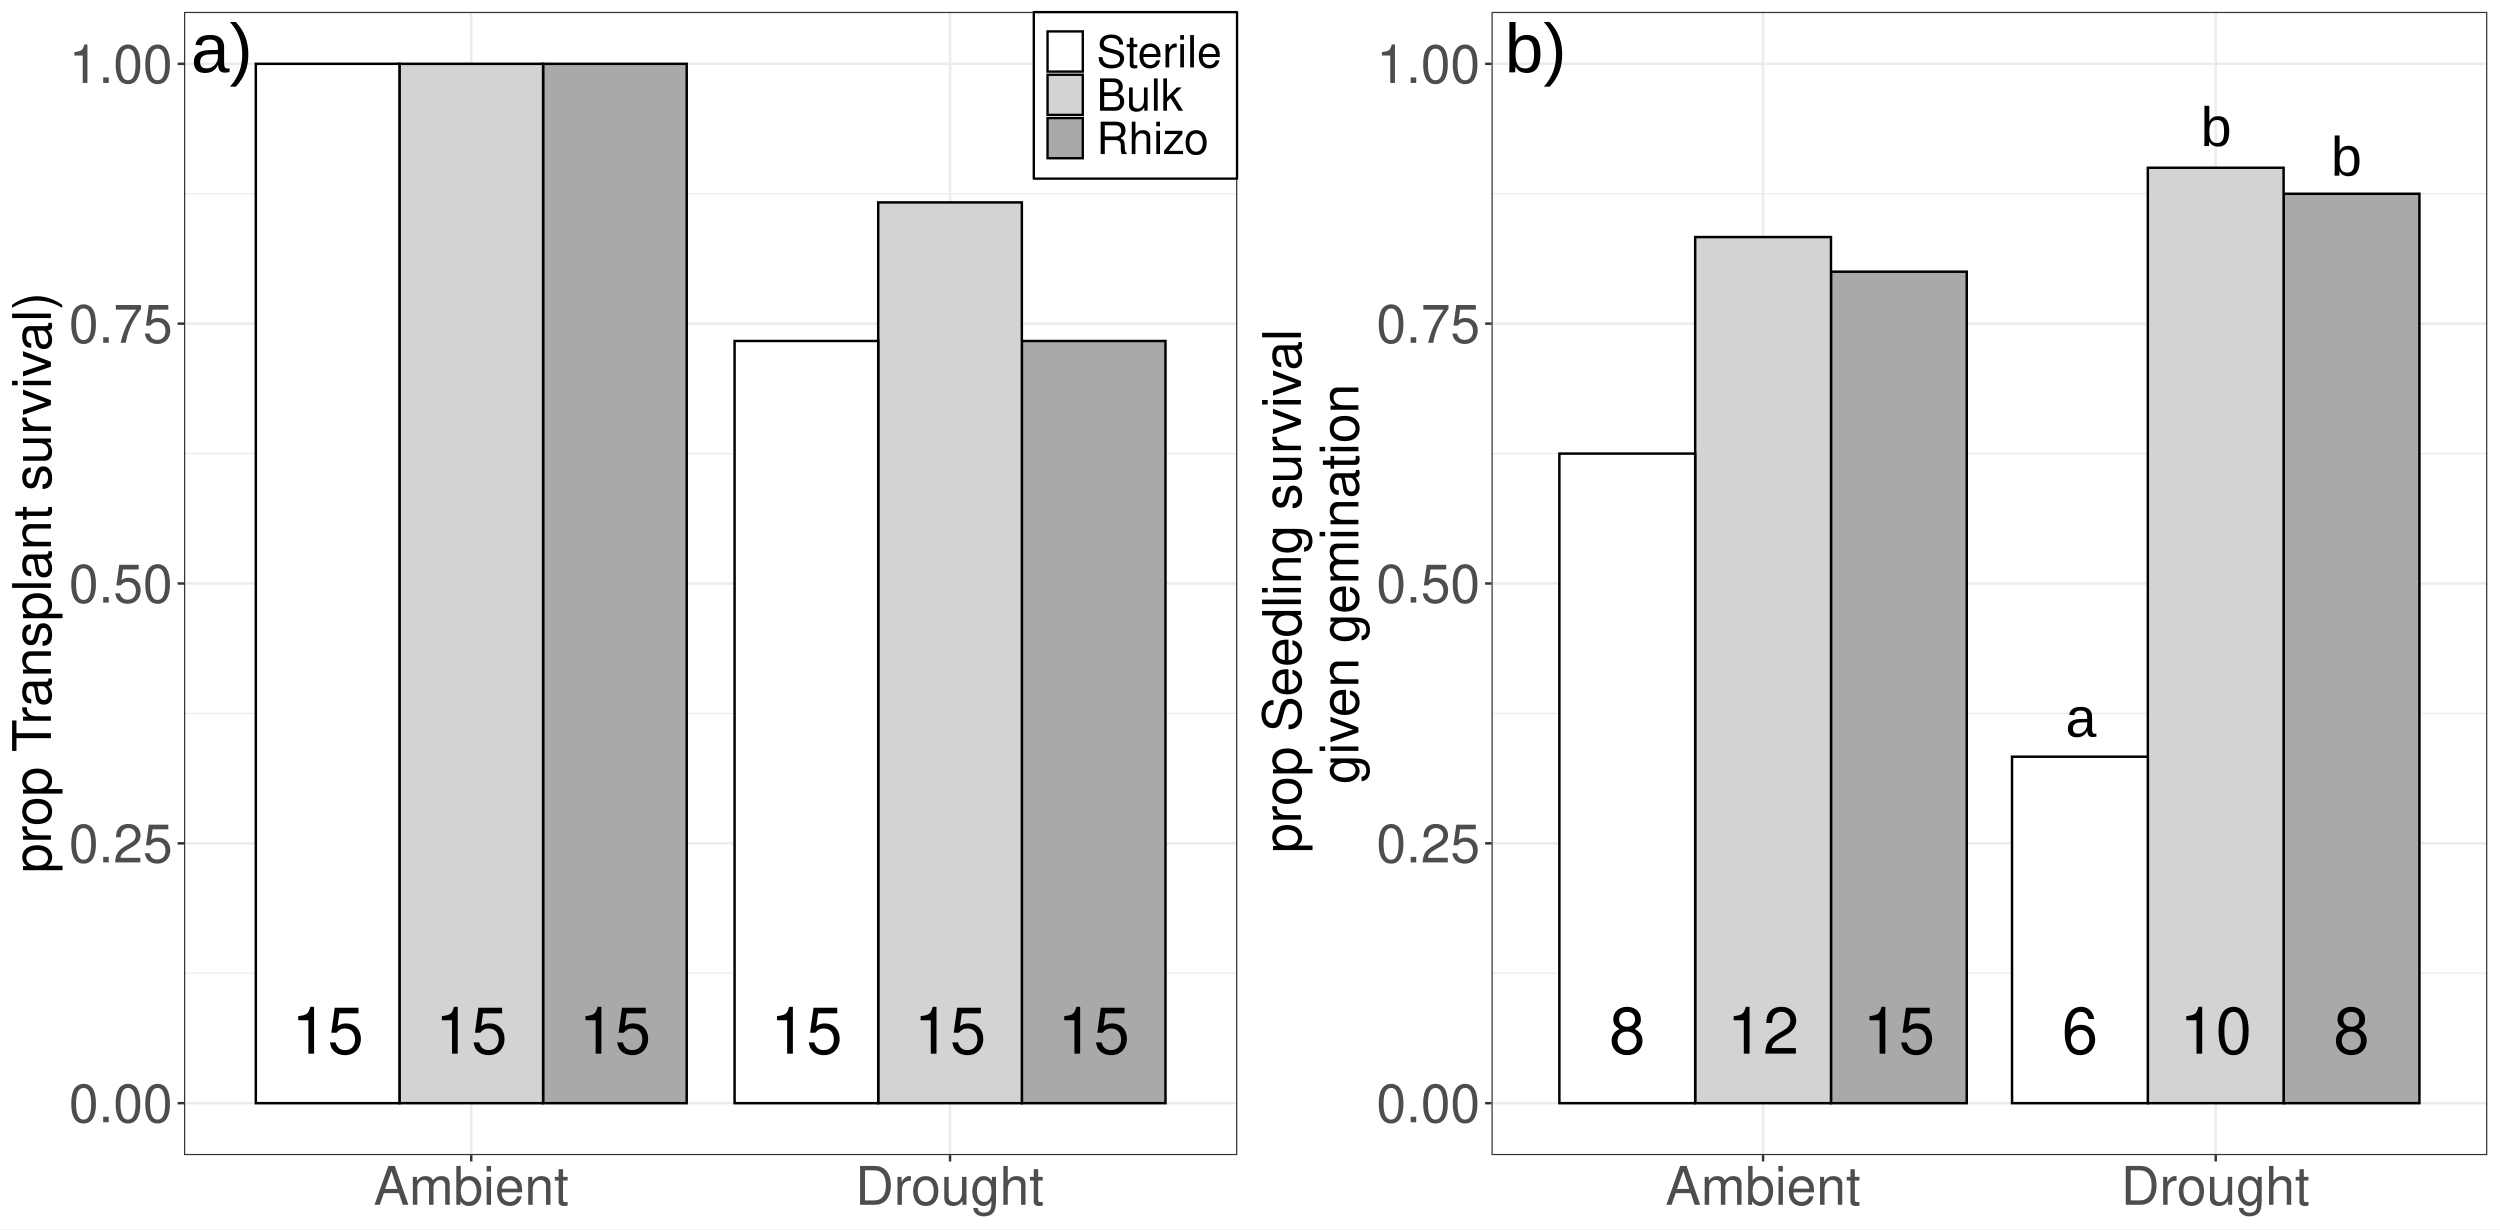
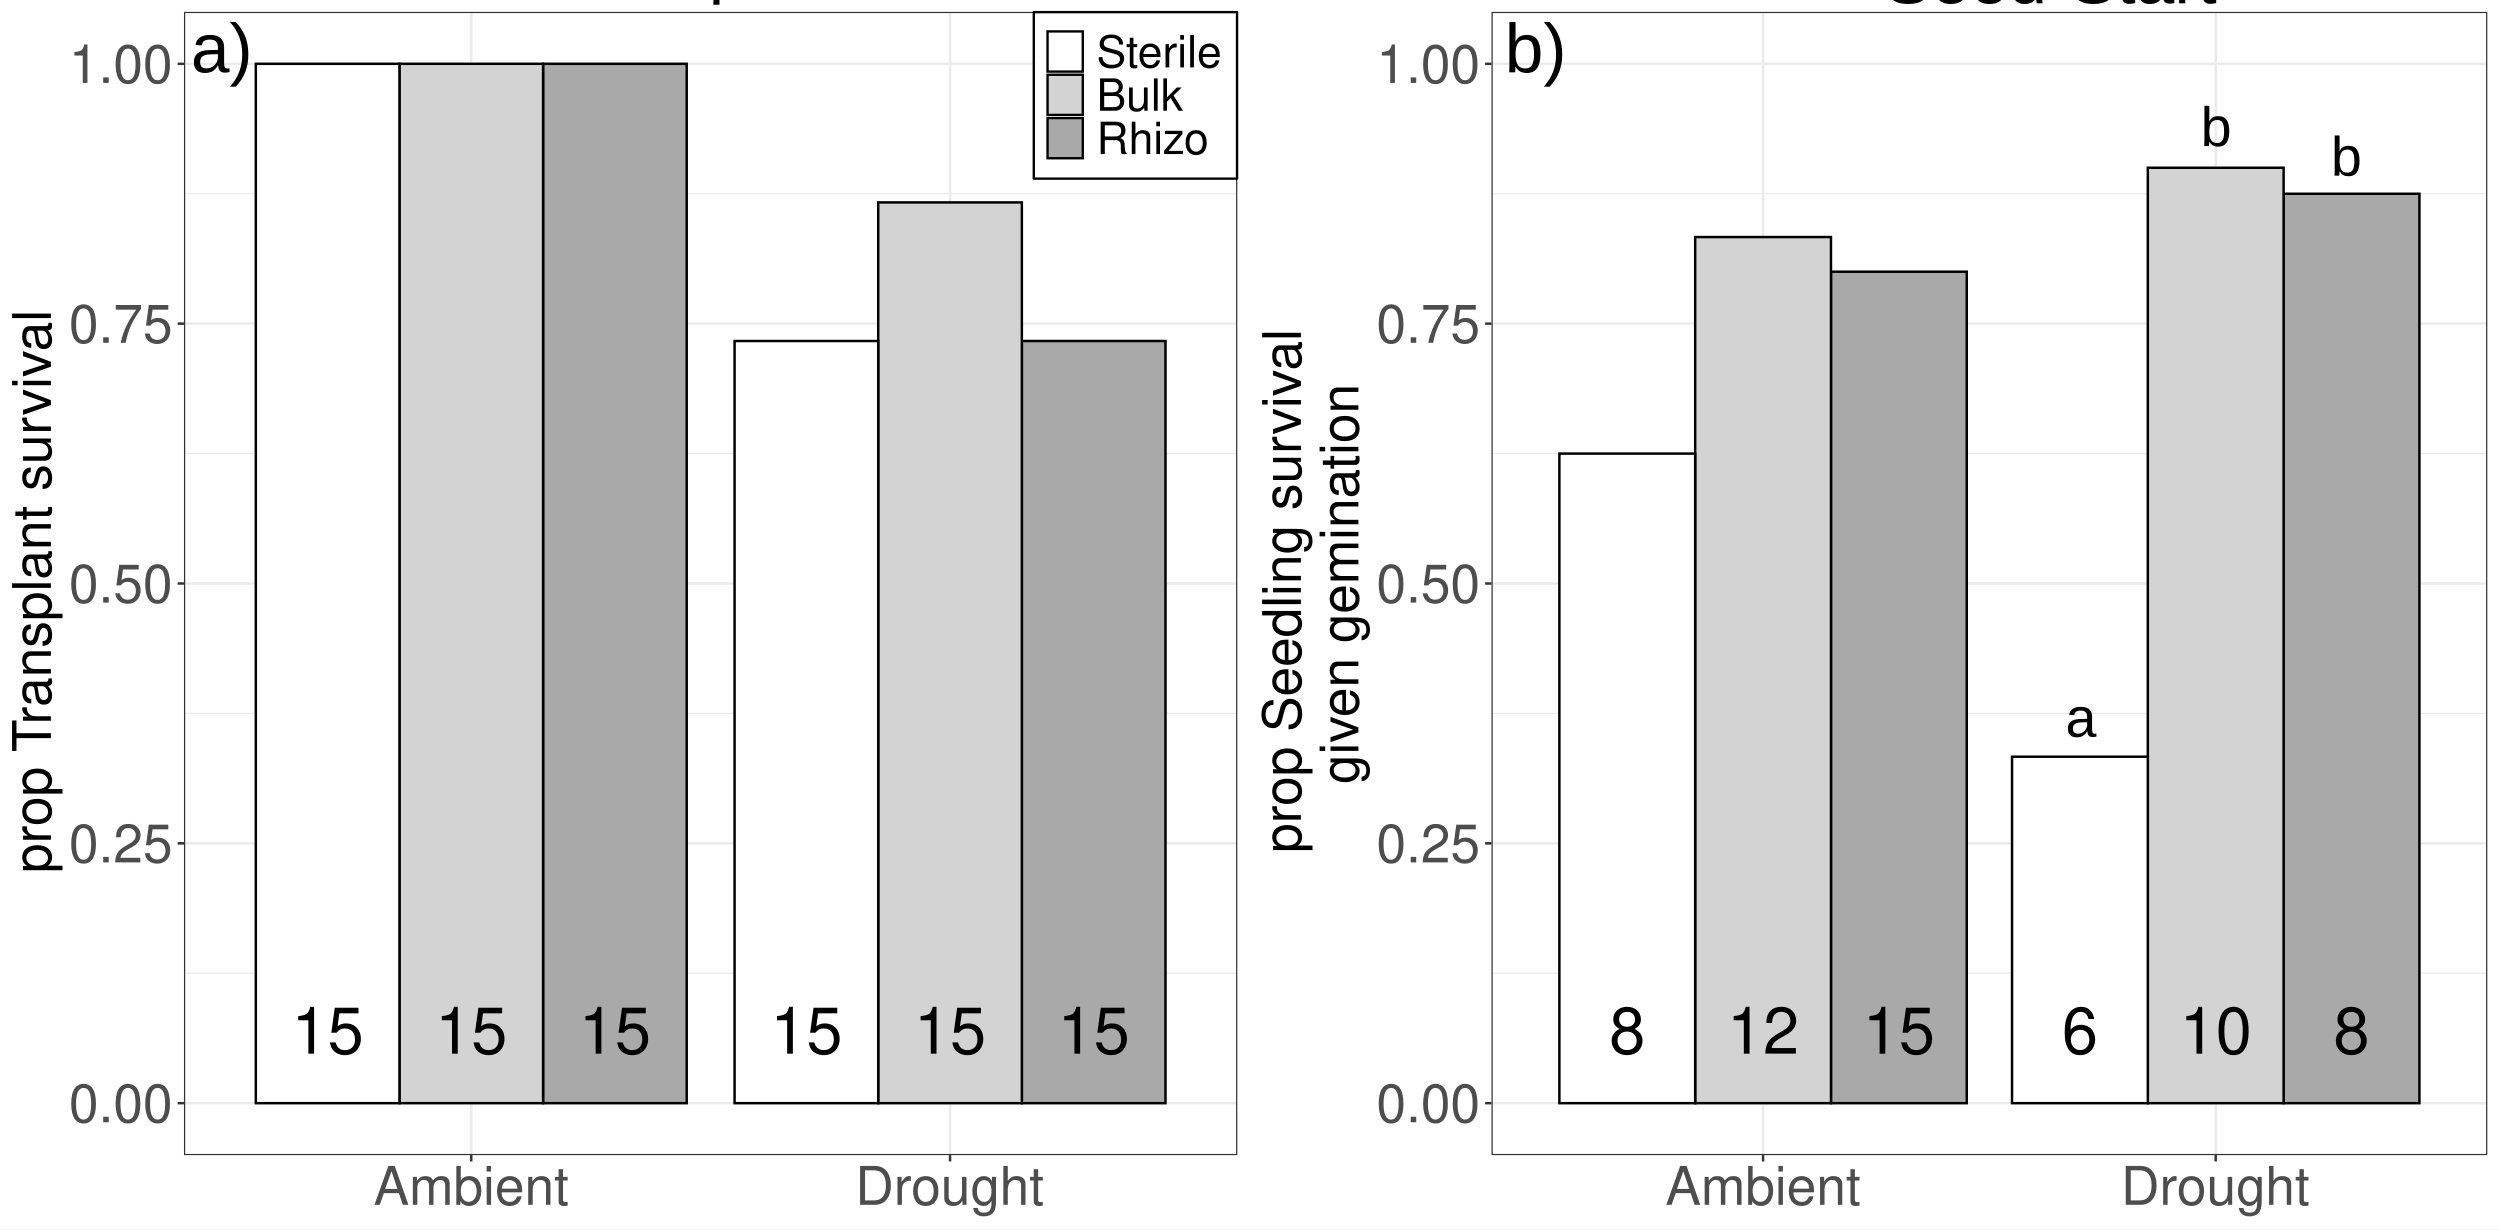
<svg xmlns="http://www.w3.org/2000/svg" version="1.1" id="svg738" xml:space="preserve" width="1440" height="708" viewBox="0 0 1440 708">
  <defs id="defs742">
    <clipPath clipPathUnits="userSpaceOnUse" id="clipPath774">
      <path d="M 0,0 H 540 V 531.36 H 0 Z" id="path772" />
    </clipPath>
    <clipPath clipPathUnits="userSpaceOnUse" id="clipPath786">
      <path d="m 79.48,31.98 h 455.04 v 493.9 H 79.48 Z" id="path784" />
    </clipPath>
    <clipPath clipPathUnits="userSpaceOnUse" id="clipPath1016">
      <path d="m 540,0 h 540 V 531.36 H 540 Z" id="path1014" />
    </clipPath>
    <clipPath clipPathUnits="userSpaceOnUse" id="clipPath1028">
      <path d="m 644.32,31.98 h 430.2 v 493.9 h -430.2 z" id="path1026" />
    </clipPath>
  </defs>
  <g id="g746" transform="matrix(1.333333,0,0,-1.333333,0,708)">
    <g id="g748" />
    <g id="g750" />
    <g id="g752" />
    <g id="g754" />
    <g id="g756" />
    <g id="g758" />
    <g id="g760" />
    <g id="g762" />
    <g id="g764" />
    <g id="g766" />
    <g id="g768">
      <g id="g770" clip-path="url(#clipPath774)">
        <path d="M 0,0 H 540 V 531.36 H 0 Z" style="fill:#ffffff;fill-opacity:1;fill-rule:nonzero;stroke:#ffffff;stroke-width:1.07;stroke-linecap:round;stroke-linejoin:round;stroke-miterlimit:10;stroke-dasharray:none;stroke-opacity:1" id="path776" />
      </g>
    </g>
    <g id="g778" />
    <g id="g780">
      <g id="g782" clip-path="url(#clipPath786)">
        <path d="m 79.48,31.98 h 455.04 v 493.9 H 79.48 Z" style="fill:#ffffff;fill-opacity:1;fill-rule:nonzero;stroke:none" id="path788" />
        <path d="M 79.48,110.56 H 534.52" style="fill:none;stroke:#ebebeb;stroke-width:0.53;stroke-linecap:butt;stroke-linejoin:round;stroke-miterlimit:10;stroke-dasharray:none;stroke-opacity:1" id="path790" />
        <path d="M 79.48,222.81 H 534.52" style="fill:none;stroke:#ebebeb;stroke-width:0.53;stroke-linecap:butt;stroke-linejoin:round;stroke-miterlimit:10;stroke-dasharray:none;stroke-opacity:1" id="path792" />
        <path d="M 79.48,335.06 H 534.52" style="fill:none;stroke:#ebebeb;stroke-width:0.53;stroke-linecap:butt;stroke-linejoin:round;stroke-miterlimit:10;stroke-dasharray:none;stroke-opacity:1" id="path794" />
        <path d="M 79.48,447.31 H 534.52" style="fill:none;stroke:#ebebeb;stroke-width:0.53;stroke-linecap:butt;stroke-linejoin:round;stroke-miterlimit:10;stroke-dasharray:none;stroke-opacity:1" id="path796" />
        <path d="M 79.48,54.43 H 534.52" style="fill:none;stroke:#ebebeb;stroke-width:1.07;stroke-linecap:butt;stroke-linejoin:round;stroke-miterlimit:10;stroke-dasharray:none;stroke-opacity:1" id="path798" />
        <path d="M 79.48,166.68 H 534.52" style="fill:none;stroke:#ebebeb;stroke-width:1.07;stroke-linecap:butt;stroke-linejoin:round;stroke-miterlimit:10;stroke-dasharray:none;stroke-opacity:1" id="path800" />
        <path d="M 79.48,278.93 H 534.52" style="fill:none;stroke:#ebebeb;stroke-width:1.07;stroke-linecap:butt;stroke-linejoin:round;stroke-miterlimit:10;stroke-dasharray:none;stroke-opacity:1" id="path802" />
        <path d="M 79.48,391.18 H 534.52" style="fill:none;stroke:#ebebeb;stroke-width:1.07;stroke-linecap:butt;stroke-linejoin:round;stroke-miterlimit:10;stroke-dasharray:none;stroke-opacity:1" id="path804" />
        <path d="M 79.48,503.43 H 534.52" style="fill:none;stroke:#ebebeb;stroke-width:1.07;stroke-linecap:butt;stroke-linejoin:round;stroke-miterlimit:10;stroke-dasharray:none;stroke-opacity:1" id="path806" />
        <path d="m 203.58,31.98 v 493.9" style="fill:none;stroke:#ebebeb;stroke-width:1.07;stroke-linecap:butt;stroke-linejoin:round;stroke-miterlimit:10;stroke-dasharray:none;stroke-opacity:1" id="path808" />
        <path d="m 410.42,31.98 v 493.9" style="fill:none;stroke:#ebebeb;stroke-width:1.07;stroke-linecap:butt;stroke-linejoin:round;stroke-miterlimit:10;stroke-dasharray:none;stroke-opacity:1" id="path810" />
        <path d="m 234.61,54.43 h 62.05 v 449 h -62.05 z" style="fill:#a9a9a9;fill-opacity:1;fill-rule:nonzero;stroke:#000000;stroke-width:1.07;stroke-linecap:square;stroke-linejoin:miter;stroke-miterlimit:10;stroke-dasharray:none;stroke-opacity:1" id="path812" />
        <path d="m 172.56,54.43 h 62.05 v 449 h -62.05 z" style="fill:#d3d3d3;fill-opacity:1;fill-rule:nonzero;stroke:#000000;stroke-width:1.07;stroke-linecap:square;stroke-linejoin:miter;stroke-miterlimit:10;stroke-dasharray:none;stroke-opacity:1" id="path814" />
        <path d="m 110.51,54.43 h 62.05 v 449 h -62.05 z" style="fill:#ffffff;fill-opacity:1;fill-rule:nonzero;stroke:#000000;stroke-width:1.07;stroke-linecap:square;stroke-linejoin:miter;stroke-miterlimit:10;stroke-dasharray:none;stroke-opacity:1" id="path816" />
        <path d="m 441.44,54.43 h 62.05 v 329.26 h -62.05 z" style="fill:#a9a9a9;fill-opacity:1;fill-rule:nonzero;stroke:#000000;stroke-width:1.07;stroke-linecap:square;stroke-linejoin:miter;stroke-miterlimit:10;stroke-dasharray:none;stroke-opacity:1" id="path818" />
        <path d="m 379.39,54.43 h 62.05 v 389.13 h -62.05 z" style="fill:#d3d3d3;fill-opacity:1;fill-rule:nonzero;stroke:#000000;stroke-width:1.07;stroke-linecap:square;stroke-linejoin:miter;stroke-miterlimit:10;stroke-dasharray:none;stroke-opacity:1" id="path820" />
        <path d="m 317.34,54.43 h 62.05 v 329.26 h -62.05 z" style="fill:#ffffff;fill-opacity:1;fill-rule:nonzero;stroke:#000000;stroke-width:1.07;stroke-linecap:square;stroke-linejoin:miter;stroke-miterlimit:10;stroke-dasharray:none;stroke-opacity:1" id="path822" />
        <text transform="matrix(1,0,0,-1,250.07,75.81)" style="font-variant:normal;font-weight:normal;font-size:28px;font-family:Helvetica;-inkscape-font-specification:Helvetica;writing-mode:lr-tb;fill:#000000;fill-opacity:1;fill-rule:nonzero;stroke:none" id="text826">
          <tspan x="0 15.568" y="0" id="tspan824">15</tspan>
        </text>
        <text transform="matrix(1,0,0,-1,188.02,75.81)" style="font-variant:normal;font-weight:normal;font-size:28px;font-family:Helvetica;-inkscape-font-specification:Helvetica;writing-mode:lr-tb;fill:#000000;fill-opacity:1;fill-rule:nonzero;stroke:none" id="text830">
          <tspan x="0 15.568" y="0" id="tspan828">15</tspan>
        </text>
        <text transform="matrix(1,0,0,-1,125.97,75.81)" style="font-variant:normal;font-weight:normal;font-size:28px;font-family:Helvetica;-inkscape-font-specification:Helvetica;writing-mode:lr-tb;fill:#000000;fill-opacity:1;fill-rule:nonzero;stroke:none" id="text834">
          <tspan x="0 15.568" y="0" id="tspan832">15</tspan>
        </text>
        <text transform="matrix(1,0,0,-1,456.9,75.81)" style="font-variant:normal;font-weight:normal;font-size:28px;font-family:Helvetica;-inkscape-font-specification:Helvetica;writing-mode:lr-tb;fill:#000000;fill-opacity:1;fill-rule:nonzero;stroke:none" id="text838">
          <tspan x="0 15.568" y="0" id="tspan836">15</tspan>
        </text>
        <text transform="matrix(1,0,0,-1,394.85,75.81)" style="font-variant:normal;font-weight:normal;font-size:28px;font-family:Helvetica;-inkscape-font-specification:Helvetica;writing-mode:lr-tb;fill:#000000;fill-opacity:1;fill-rule:nonzero;stroke:none" id="text842">
          <tspan x="0 15.568" y="0" id="tspan840">15</tspan>
        </text>
        <text transform="matrix(1,0,0,-1,332.8,75.81)" style="font-variant:normal;font-weight:normal;font-size:28px;font-family:Helvetica;-inkscape-font-specification:Helvetica;writing-mode:lr-tb;fill:#000000;fill-opacity:1;fill-rule:nonzero;stroke:none" id="text846">
          <tspan x="0 15.568" y="0" id="tspan844">15</tspan>
        </text>
        <path d="m 79.48,31.98 h 455.04 v 493.9 H 79.48 Z" style="fill:none;stroke:#333333;stroke-width:1.07;stroke-linecap:round;stroke-linejoin:round;stroke-miterlimit:10;stroke-dasharray:none;stroke-opacity:1" id="path848" />
      </g>
    </g>
    <g id="g850" />
    <g id="g852" />
    <g id="g854" />
    <g id="g856" />
    <g id="g858" />
    <g id="g860" />
    <g id="g862" />
    <g id="g864" />
    <g id="g866" />
    <g id="g868" />
    <g id="g870" />
    <g id="g872" />
    <g id="g874" />
    <g id="g876" />
    <g id="g878" />
    <g id="g880">
      <text transform="matrix(1,0,0,-1,29.79,46.18)" style="font-variant:normal;font-weight:normal;font-size:23px;font-family:Helvetica;-inkscape-font-specification:Helvetica;writing-mode:lr-tb;fill:#4d4d4d;fill-opacity:1;fill-rule:nonzero;stroke:none" id="text884">
        <tspan x="0 12.788 19.182 31.97" y="0" id="tspan882">0.00</tspan>
      </text>
      <text transform="matrix(1,0,0,-1,29.79,158.43)" style="font-variant:normal;font-weight:normal;font-size:23px;font-family:Helvetica;-inkscape-font-specification:Helvetica;writing-mode:lr-tb;fill:#4d4d4d;fill-opacity:1;fill-rule:nonzero;stroke:none" id="text888">
        <tspan x="0 12.788 19.182 31.97" y="0" id="tspan886">0.25</tspan>
      </text>
      <text transform="matrix(1,0,0,-1,29.79,270.68)" style="font-variant:normal;font-weight:normal;font-size:23px;font-family:Helvetica;-inkscape-font-specification:Helvetica;writing-mode:lr-tb;fill:#4d4d4d;fill-opacity:1;fill-rule:nonzero;stroke:none" id="text892">
        <tspan x="0 12.788 19.182 31.97" y="0" id="tspan890">0.50</tspan>
      </text>
      <text transform="matrix(1,0,0,-1,29.79,382.92)" style="font-variant:normal;font-weight:normal;font-size:23px;font-family:Helvetica;-inkscape-font-specification:Helvetica;writing-mode:lr-tb;fill:#4d4d4d;fill-opacity:1;fill-rule:nonzero;stroke:none" id="text896">
        <tspan x="0 12.788 19.182 31.97" y="0" id="tspan894">0.75</tspan>
      </text>
      <text transform="matrix(1,0,0,-1,29.79,495.17)" style="font-variant:normal;font-weight:normal;font-size:23px;font-family:Helvetica;-inkscape-font-specification:Helvetica;writing-mode:lr-tb;fill:#4d4d4d;fill-opacity:1;fill-rule:nonzero;stroke:none" id="text900">
        <tspan x="0 12.788 19.182 31.97" y="0" id="tspan898">1.00</tspan>
      </text>
    </g>
    <g id="g902" />
    <g id="g904">
      <path d="m 76.74,54.43 h 2.74" style="fill:none;stroke:#333333;stroke-width:1.07;stroke-linecap:butt;stroke-linejoin:round;stroke-miterlimit:10;stroke-dasharray:none;stroke-opacity:1" id="path906" />
      <path d="m 76.74,166.68 h 2.74" style="fill:none;stroke:#333333;stroke-width:1.07;stroke-linecap:butt;stroke-linejoin:round;stroke-miterlimit:10;stroke-dasharray:none;stroke-opacity:1" id="path908" />
      <path d="m 76.74,278.93 h 2.74" style="fill:none;stroke:#333333;stroke-width:1.07;stroke-linecap:butt;stroke-linejoin:round;stroke-miterlimit:10;stroke-dasharray:none;stroke-opacity:1" id="path910" />
      <path d="m 76.74,391.18 h 2.74" style="fill:none;stroke:#333333;stroke-width:1.07;stroke-linecap:butt;stroke-linejoin:round;stroke-miterlimit:10;stroke-dasharray:none;stroke-opacity:1" id="path912" />
      <path d="m 76.74,503.43 h 2.74" style="fill:none;stroke:#333333;stroke-width:1.07;stroke-linecap:butt;stroke-linejoin:round;stroke-miterlimit:10;stroke-dasharray:none;stroke-opacity:1" id="path914" />
    </g>
    <g id="g916" />
    <g id="g918" />
    <g id="g920" />
    <g id="g922" />
    <g id="g924" />
    <g id="g926" />
    <g id="g928" />
    <g id="g930" />
    <g id="g932" />
    <g id="g934">
      <path d="m 203.58,29.25 v 2.73" style="fill:none;stroke:#333333;stroke-width:1.07;stroke-linecap:butt;stroke-linejoin:round;stroke-miterlimit:10;stroke-dasharray:none;stroke-opacity:1" id="path936" />
      <path d="m 410.42,29.25 v 2.73" style="fill:none;stroke:#333333;stroke-width:1.07;stroke-linecap:butt;stroke-linejoin:round;stroke-miterlimit:10;stroke-dasharray:none;stroke-opacity:1" id="path938" />
    </g>
    <g id="g940" />
    <g id="g942">
      <text transform="matrix(1,0,0,-1,161.4,10.54)" style="font-variant:normal;font-weight:normal;font-size:23px;font-family:Helvetica;-inkscape-font-specification:Helvetica;writing-mode:lr-tb;fill:#4d4d4d;fill-opacity:1;fill-rule:nonzero;stroke:none" id="text946">
        <tspan x="0 15.341 34.5 47.288 52.394 65.182 77.97" y="0" id="tspan944">Ambient</tspan>
      </text>
      <text transform="matrix(1,0,0,-1,369.51,10.54)" style="font-variant:normal;font-weight:normal;font-size:23px;font-family:Helvetica;-inkscape-font-specification:Helvetica;writing-mode:lr-tb;fill:#4d4d4d;fill-opacity:1;fill-rule:nonzero;stroke:none" id="text950">
        <tspan x="0 16.606 24.265 37.053 49.841 62.629 75.417" y="0" id="tspan948">Drought</tspan>
      </text>
    </g>
    <g id="g952" />
    <g id="g954" />
    <g id="g956" />
    <g id="g958" />
    <g id="g960" />
    <g id="g962" />
    <g id="g964" />
    <g id="g966">
      <text transform="matrix(0,1,1,0,21.99,153.84)" style="font-variant:normal;font-weight:normal;font-size:23px;font-family:Helvetica;-inkscape-font-specification:Helvetica;writing-mode:lr-tb;fill:#000000;fill-opacity:1;fill-rule:nonzero;stroke:none" id="text970">
-         <tspan x="0 12.788 20.447 33.235 46.023 52.417 63.71 71.139 83.927 96.715 108.215 121.003 126.109 138.897 151.685 158.079 164.473 175.973 188.761 197.11 208.61 213.716 224.641 237.429 242.535" y="0" id="tspan968">prop Transplant survival)</tspan>
+         <tspan x="0 12.788 20.447 33.235 46.023 52.417 63.71 71.139 83.927 96.715 108.215 121.003 126.109 138.897 151.685 158.079 164.473 175.973 188.761 197.11 208.61 213.716 224.641 237.429" y="0" id="tspan968">prop Transplant survival</tspan>
      </text>
    </g>
    <g id="g972" />
    <g id="g974" />
    <g id="g976" />
    <g id="g978" />
    <g id="g980" />
    <g id="g982" />
    <g id="g984" />
    <g id="g986" />
    <g id="g988" />
    <g id="g990" />
    <g id="g992" />
    <g id="g994" />
    <g id="g996" />
    <g id="g998" />
    <g id="g1000" />
    <g id="g1002" />
    <g id="g1004" />
    <g id="g1006" />
    <g id="g1008" />
    <g id="g1010">
      <g id="g1012" clip-path="url(#clipPath1016)">
        <path d="m 540,0 h 540 V 531.36 H 540 Z" style="fill:#ffffff;fill-opacity:1;fill-rule:nonzero;stroke:#ffffff;stroke-width:1.07;stroke-linecap:round;stroke-linejoin:round;stroke-miterlimit:10;stroke-dasharray:none;stroke-opacity:1" id="path1018" />
      </g>
    </g>
    <g id="g1020" />
    <g id="g1022">
      <g id="g1024" clip-path="url(#clipPath1028)">
        <path d="m 644.32,31.98 h 430.2 v 493.9 h -430.2 z" style="fill:#ffffff;fill-opacity:1;fill-rule:nonzero;stroke:none" id="path1030" />
        <path d="m 644.32,110.56 h 430.2" style="fill:none;stroke:#ebebeb;stroke-width:0.53;stroke-linecap:butt;stroke-linejoin:round;stroke-miterlimit:10;stroke-dasharray:none;stroke-opacity:1" id="path1032" />
        <path d="m 644.32,222.81 h 430.2" style="fill:none;stroke:#ebebeb;stroke-width:0.53;stroke-linecap:butt;stroke-linejoin:round;stroke-miterlimit:10;stroke-dasharray:none;stroke-opacity:1" id="path1034" />
        <path d="m 644.32,335.06 h 430.2" style="fill:none;stroke:#ebebeb;stroke-width:0.53;stroke-linecap:butt;stroke-linejoin:round;stroke-miterlimit:10;stroke-dasharray:none;stroke-opacity:1" id="path1036" />
        <path d="m 644.32,447.31 h 430.2" style="fill:none;stroke:#ebebeb;stroke-width:0.53;stroke-linecap:butt;stroke-linejoin:round;stroke-miterlimit:10;stroke-dasharray:none;stroke-opacity:1" id="path1038" />
        <path d="m 644.32,54.43 h 430.2" style="fill:none;stroke:#ebebeb;stroke-width:1.07;stroke-linecap:butt;stroke-linejoin:round;stroke-miterlimit:10;stroke-dasharray:none;stroke-opacity:1" id="path1040" />
        <path d="m 644.32,166.68 h 430.2" style="fill:none;stroke:#ebebeb;stroke-width:1.07;stroke-linecap:butt;stroke-linejoin:round;stroke-miterlimit:10;stroke-dasharray:none;stroke-opacity:1" id="path1042" />
        <path d="m 644.32,278.93 h 430.2" style="fill:none;stroke:#ebebeb;stroke-width:1.07;stroke-linecap:butt;stroke-linejoin:round;stroke-miterlimit:10;stroke-dasharray:none;stroke-opacity:1" id="path1044" />
        <path d="m 644.32,391.18 h 430.2" style="fill:none;stroke:#ebebeb;stroke-width:1.07;stroke-linecap:butt;stroke-linejoin:round;stroke-miterlimit:10;stroke-dasharray:none;stroke-opacity:1" id="path1046" />
        <path d="m 644.32,503.43 h 430.2" style="fill:none;stroke:#ebebeb;stroke-width:1.07;stroke-linecap:butt;stroke-linejoin:round;stroke-miterlimit:10;stroke-dasharray:none;stroke-opacity:1" id="path1048" />
        <path d="m 761.65,31.98 v 493.9" style="fill:none;stroke:#ebebeb;stroke-width:1.07;stroke-linecap:butt;stroke-linejoin:round;stroke-miterlimit:10;stroke-dasharray:none;stroke-opacity:1" id="path1050" />
        <path d="m 957.19,31.98 v 493.9" style="fill:none;stroke:#ebebeb;stroke-width:1.07;stroke-linecap:butt;stroke-linejoin:round;stroke-miterlimit:10;stroke-dasharray:none;stroke-opacity:1" id="path1052" />
        <path d="m 790.98,54.43 h 58.66 v 359.2 h -58.66 z" style="fill:#a9a9a9;fill-opacity:1;fill-rule:nonzero;stroke:#000000;stroke-width:1.07;stroke-linecap:square;stroke-linejoin:miter;stroke-miterlimit:10;stroke-dasharray:none;stroke-opacity:1" id="path1054" />
        <path d="m 732.32,54.43 h 58.66 v 374.16 h -58.66 z" style="fill:#d3d3d3;fill-opacity:1;fill-rule:nonzero;stroke:#000000;stroke-width:1.07;stroke-linecap:square;stroke-linejoin:miter;stroke-miterlimit:10;stroke-dasharray:none;stroke-opacity:1" id="path1056" />
        <path d="m 673.65,54.43 h 58.66 v 280.62 h -58.66 z" style="fill:#ffffff;fill-opacity:1;fill-rule:nonzero;stroke:#000000;stroke-width:1.07;stroke-linecap:square;stroke-linejoin:miter;stroke-miterlimit:10;stroke-dasharray:none;stroke-opacity:1" id="path1058" />
        <path d="m 986.53,54.43 h 58.66 V 447.3 h -58.66 z" style="fill:#a9a9a9;fill-opacity:1;fill-rule:nonzero;stroke:#000000;stroke-width:1.07;stroke-linecap:square;stroke-linejoin:miter;stroke-miterlimit:10;stroke-dasharray:none;stroke-opacity:1" id="path1060" />
        <path d="m 927.86,54.43 h 58.66 v 404.1 h -58.66 z" style="fill:#d3d3d3;fill-opacity:1;fill-rule:nonzero;stroke:#000000;stroke-width:1.07;stroke-linecap:square;stroke-linejoin:miter;stroke-miterlimit:10;stroke-dasharray:none;stroke-opacity:1" id="path1062" />
        <path d="m 869.2,54.43 h 58.66 V 204.1 H 869.2 Z" style="fill:#ffffff;fill-opacity:1;fill-rule:nonzero;stroke:#000000;stroke-width:1.07;stroke-linecap:square;stroke-linejoin:miter;stroke-miterlimit:10;stroke-dasharray:none;stroke-opacity:1" id="path1064" />
        <text transform="matrix(1,0,0,-1,804.74,75.81)" style="font-variant:normal;font-weight:normal;font-size:28px;font-family:Helvetica;-inkscape-font-specification:Helvetica;writing-mode:lr-tb;fill:#000000;fill-opacity:1;fill-rule:nonzero;stroke:none" id="text1068">
          <tspan x="0 15.568" y="0" id="tspan1066">15</tspan>
        </text>
        <text transform="matrix(1,0,0,-1,746.08,75.81)" style="font-variant:normal;font-weight:normal;font-size:28px;font-family:Helvetica;-inkscape-font-specification:Helvetica;writing-mode:lr-tb;fill:#000000;fill-opacity:1;fill-rule:nonzero;stroke:none" id="text1072">
          <tspan x="0 15.568" y="0" id="tspan1070">12</tspan>
        </text>
        <text transform="matrix(1,0,0,-1,695.2,75.81)" style="font-variant:normal;font-weight:normal;font-size:28px;font-family:Helvetica;-inkscape-font-specification:Helvetica;writing-mode:lr-tb;fill:#000000;fill-opacity:1;fill-rule:nonzero;stroke:none" id="text1076">
          <tspan x="0" y="0" id="tspan1074">8</tspan>
        </text>
        <text transform="matrix(1,0,0,-1,1008.07,75.81)" style="font-variant:normal;font-weight:normal;font-size:28px;font-family:Helvetica;-inkscape-font-specification:Helvetica;writing-mode:lr-tb;fill:#000000;fill-opacity:1;fill-rule:nonzero;stroke:none" id="text1080">
          <tspan x="0" y="0" id="tspan1078">8</tspan>
        </text>
        <text transform="matrix(1,0,0,-1,941.63,75.81)" style="font-variant:normal;font-weight:normal;font-size:28px;font-family:Helvetica;-inkscape-font-specification:Helvetica;writing-mode:lr-tb;fill:#000000;fill-opacity:1;fill-rule:nonzero;stroke:none" id="text1084">
          <tspan x="0 15.568" y="0" id="tspan1082">10</tspan>
        </text>
        <text transform="matrix(1,0,0,-1,890.75,75.81)" style="font-variant:normal;font-weight:normal;font-size:28px;font-family:Helvetica;-inkscape-font-specification:Helvetica;writing-mode:lr-tb;fill:#000000;fill-opacity:1;fill-rule:nonzero;stroke:none" id="text1088">
          <tspan x="0" y="0" id="tspan1086">6</tspan>
        </text>
        <path d="m 644.32,31.98 h 430.2 v 493.9 h -430.2 z" style="fill:none;stroke:#333333;stroke-width:1.07;stroke-linecap:round;stroke-linejoin:round;stroke-miterlimit:10;stroke-dasharray:none;stroke-opacity:1" id="path1090" />
      </g>
    </g>
    <g id="g1092" />
    <g id="g1094" />
    <g id="g1096" />
    <g id="g1098" />
    <g id="g1100" />
    <g id="g1102" />
    <g id="g1104" />
    <g id="g1106" />
    <g id="g1108" />
    <g id="g1110" />
    <g id="g1112" />
    <g id="g1114" />
    <g id="g1116" />
    <g id="g1118" />
    <g id="g1120" />
    <g id="g1122">
      <text transform="matrix(1,0,0,-1,594.63,46.18)" style="font-variant:normal;font-weight:normal;font-size:23px;font-family:Helvetica;-inkscape-font-specification:Helvetica;writing-mode:lr-tb;fill:#4d4d4d;fill-opacity:1;fill-rule:nonzero;stroke:none" id="text1126">
        <tspan x="0 12.788 19.182 31.97" y="0" id="tspan1124">0.00</tspan>
      </text>
      <text transform="matrix(1,0,0,-1,594.63,158.43)" style="font-variant:normal;font-weight:normal;font-size:23px;font-family:Helvetica;-inkscape-font-specification:Helvetica;writing-mode:lr-tb;fill:#4d4d4d;fill-opacity:1;fill-rule:nonzero;stroke:none" id="text1130">
        <tspan x="0 12.788 19.182 31.97" y="0" id="tspan1128">0.25</tspan>
      </text>
      <text transform="matrix(1,0,0,-1,594.63,270.68)" style="font-variant:normal;font-weight:normal;font-size:23px;font-family:Helvetica;-inkscape-font-specification:Helvetica;writing-mode:lr-tb;fill:#4d4d4d;fill-opacity:1;fill-rule:nonzero;stroke:none" id="text1134">
        <tspan x="0 12.788 19.182 31.97" y="0" id="tspan1132">0.50</tspan>
      </text>
      <text transform="matrix(1,0,0,-1,594.63,382.92)" style="font-variant:normal;font-weight:normal;font-size:23px;font-family:Helvetica;-inkscape-font-specification:Helvetica;writing-mode:lr-tb;fill:#4d4d4d;fill-opacity:1;fill-rule:nonzero;stroke:none" id="text1138">
        <tspan x="0 12.788 19.182 31.97" y="0" id="tspan1136">0.75</tspan>
      </text>
      <text transform="matrix(1,0,0,-1,594.63,495.17)" style="font-variant:normal;font-weight:normal;font-size:23px;font-family:Helvetica;-inkscape-font-specification:Helvetica;writing-mode:lr-tb;fill:#4d4d4d;fill-opacity:1;fill-rule:nonzero;stroke:none" id="text1142">
        <tspan x="0 12.788 19.182 31.97" y="0" id="tspan1140">1.00</tspan>
      </text>
    </g>
    <g id="g1144" />
    <g id="g1146">
      <path d="m 641.58,54.43 h 2.74" style="fill:none;stroke:#333333;stroke-width:1.07;stroke-linecap:butt;stroke-linejoin:round;stroke-miterlimit:10;stroke-dasharray:none;stroke-opacity:1" id="path1148" />
      <path d="m 641.58,166.68 h 2.74" style="fill:none;stroke:#333333;stroke-width:1.07;stroke-linecap:butt;stroke-linejoin:round;stroke-miterlimit:10;stroke-dasharray:none;stroke-opacity:1" id="path1150" />
      <path d="m 641.58,278.93 h 2.74" style="fill:none;stroke:#333333;stroke-width:1.07;stroke-linecap:butt;stroke-linejoin:round;stroke-miterlimit:10;stroke-dasharray:none;stroke-opacity:1" id="path1152" />
      <path d="m 641.58,391.18 h 2.74" style="fill:none;stroke:#333333;stroke-width:1.07;stroke-linecap:butt;stroke-linejoin:round;stroke-miterlimit:10;stroke-dasharray:none;stroke-opacity:1" id="path1154" />
      <path d="m 641.58,503.43 h 2.74" style="fill:none;stroke:#333333;stroke-width:1.07;stroke-linecap:butt;stroke-linejoin:round;stroke-miterlimit:10;stroke-dasharray:none;stroke-opacity:1" id="path1156" />
    </g>
    <g id="g1158" />
    <g id="g1160" />
    <g id="g1162" />
    <g id="g1164" />
    <g id="g1166" />
    <g id="g1168" />
    <g id="g1170" />
    <g id="g1172" />
    <g id="g1174" />
    <g id="g1176">
      <path d="m 761.65,29.25 v 2.73" style="fill:none;stroke:#333333;stroke-width:1.07;stroke-linecap:butt;stroke-linejoin:round;stroke-miterlimit:10;stroke-dasharray:none;stroke-opacity:1" id="path1178" />
      <path d="m 957.19,29.25 v 2.73" style="fill:none;stroke:#333333;stroke-width:1.07;stroke-linecap:butt;stroke-linejoin:round;stroke-miterlimit:10;stroke-dasharray:none;stroke-opacity:1" id="path1180" />
    </g>
    <g id="g1182" />
    <g id="g1184">
      <text transform="matrix(1,0,0,-1,719.47,10.54)" style="font-variant:normal;font-weight:normal;font-size:23px;font-family:Helvetica;-inkscape-font-specification:Helvetica;writing-mode:lr-tb;fill:#4d4d4d;fill-opacity:1;fill-rule:nonzero;stroke:none" id="text1188">
        <tspan x="0 15.341 34.5 47.288 52.394 65.182 77.97" y="0" id="tspan1186">Ambient</tspan>
      </text>
      <text transform="matrix(1,0,0,-1,916.29,10.54)" style="font-variant:normal;font-weight:normal;font-size:23px;font-family:Helvetica;-inkscape-font-specification:Helvetica;writing-mode:lr-tb;fill:#4d4d4d;fill-opacity:1;fill-rule:nonzero;stroke:none" id="text1192">
        <tspan x="0 16.606 24.265 37.053 49.841 62.629 75.417" y="0" id="tspan1190">Drought</tspan>
      </text>
    </g>
    <g id="g1194" />
    <g id="g1196" />
    <g id="g1198" />
    <g id="g1200" />
    <g id="g1202" />
    <g id="g1204" />
    <g id="g1206" />
    <g id="g1208">
      <text transform="matrix(0,1,1,0,561.99,162.55)" style="font-variant:normal;font-weight:normal;font-size:23px;font-family:Helvetica;-inkscape-font-specification:Helvetica;writing-mode:lr-tb;fill:#000000;fill-opacity:1;fill-rule:nonzero;stroke:none" id="text1212">
        <tspan x="0 12.788 20.447 33.235 46.023 52.417 67.758 80.546 93.334 106.122 111.228 116.334 129.122 141.91 148.304 159.804 172.592 180.941 192.441 197.547 208.472 221.26 226.366" y="0" id="tspan1210">prop Seedling survival </tspan>
      </text>
      <text transform="matrix(0,1,1,0,586.83,192.29)" style="font-variant:normal;font-weight:normal;font-size:23px;font-family:Helvetica;-inkscape-font-specification:Helvetica;writing-mode:lr-tb;fill:#000000;fill-opacity:1;fill-rule:nonzero;stroke:none" id="text1216">
        <tspan x="0 12.788 17.894 28.819 41.607 54.395 60.789 73.577 86.365 105.524 110.63 123.418 136.206 142.6 147.706 160.494" y="0" id="tspan1214">given gemination</tspan>
      </text>
    </g>
    <g id="g1218" />
    <g id="g1220" />
    <g id="g1222" />
    <g id="g1224" />
    <g id="g1226" />
    <g id="g1228" />
    <g id="g1230" />
    <g id="g1232" />
    <g id="g1234" />
    <g id="g1236" />
    <g id="g1238" />
    <g id="g1240" />
    <g id="g1242" />
    <g id="g1244" />
    <g id="g1246" />
    <g id="g1248" />
    <g id="g1250" />
    <g id="g1252" />
    <g id="g1254" />
    <g id="g1256" />
    <g id="g1258" />
    <g id="g1260" />
    <g id="g1262" />
    <g id="g1264" />
    <g id="g1266" />
    <g id="g1268" />
    <g id="g1270" />
    <g id="g1272" />
    <g id="g1274" />
    <g id="g1276" />
    <g id="g1278" />
    <g id="g1280" />
    <g id="g1282" />
    <g id="g1284" />
    <g id="g1286" />
    <g id="g1288" />
    <g id="g1290" />
    <g id="g1292" />
    <g id="g1294" />
    <g id="g1296" />
    <g id="g1298" />
    <g id="g1300" />
    <g id="g1302" />
    <g id="g1304" />
    <g id="g1306" />
    <g id="g1308" />
    <g id="g1310" />
    <g id="g1312" />
    <g id="g1314" />
    <g id="g1316" />
    <g id="g1318" />
    <g id="g1320" />
    <g id="g1322" />
    <g id="g1324" />
    <g id="g1326" />
    <g id="g1328" />
    <g id="g1330" />
    <g id="g1332" />
    <g transform="matrix(0.9599148,0,0,0.9599148,216.5008,155.033)" id="g925">
      <g transform="translate(-361.1531,-126.6993)" id="g650">
        <path id="path652" style="fill:#ffffff;fill-opacity:1;fill-rule:nonzero;stroke:#000000;stroke-width:1.07;stroke-linecap:round;stroke-linejoin:round;stroke-miterlimit:10;stroke-dasharray:none;stroke-opacity:1" d="m 600.86,437.97 h 91.47 v 74.94 h -91.47 z" />
      </g>
      <g transform="translate(-361.1531,-123.6993)" id="g660">
        <path id="path662" style="fill:#ffffff;fill-opacity:1;fill-rule:nonzero;stroke:none" d="m 606.34,482.45 h 17.28 v 19.5 h -17.28 z" />
      </g>
      <g transform="translate(-361.1531,-123.6993)" id="g666">
        <path id="path668" style="fill:#ffffff;fill-opacity:1;fill-rule:nonzero;stroke:#000000;stroke-width:1.07;stroke-linecap:square;stroke-linejoin:miter;stroke-miterlimit:10;stroke-dasharray:none;stroke-opacity:1" d="m 607.05,483.15 h 15.86 v 18.08 h -15.86 z" />
      </g>
      <g transform="translate(-361.1531,-123.6993)" id="g672">
        <path id="path674" style="fill:#ffffff;fill-opacity:1;fill-rule:nonzero;stroke:none" d="m 606.34,462.95 h 17.28 v 19.5 h -17.28 z" />
      </g>
      <g transform="translate(-361.1531,-123.6993)" id="g678">
        <path id="path680" style="fill:#d3d3d3;fill-opacity:1;fill-rule:nonzero;stroke:#000000;stroke-width:1.07;stroke-linecap:square;stroke-linejoin:miter;stroke-miterlimit:10;stroke-dasharray:none;stroke-opacity:1" d="m 607.05,463.65 h 15.86 v 18.08 h -15.86 z" />
      </g>
      <g transform="translate(-361.1531,-123.6993)" id="g684">
        <path id="path686" style="fill:#ffffff;fill-opacity:1;fill-rule:nonzero;stroke:none" d="m 606.34,443.45 h 17.28 v 19.5 h -17.28 z" />
      </g>
      <g transform="translate(-361.1531,-123.6993)" id="g690">
        <path id="path692" style="fill:#a9a9a9;fill-opacity:1;fill-rule:nonzero;stroke:#000000;stroke-width:1.07;stroke-linecap:square;stroke-linejoin:miter;stroke-miterlimit:10;stroke-dasharray:none;stroke-opacity:1" d="m 607.05,444.15 h 15.86 v 18.08 h -15.86 z" />
      </g>
      <g transform="translate(-361.1531,-123.6993)" id="g700">
        <text id="text704" style="font-variant:normal;font-weight:normal;font-size:20px;font-family:Helvetica;-inkscape-font-specification:Helvetica;writing-mode:lr-tb;fill:#000000;fill-opacity:1;fill-rule:nonzero;stroke:none" transform="matrix(1,0,0,-1,629.1,485.02)">
          <tspan id="tspan702" y="0" x="0 13.34 18.9 30.02 36.98 41.42 45.86">Sterile</tspan>
        </text>
      </g>
      <g transform="translate(-361.1531,-123.6993)" id="g714">
        <text id="text718" style="font-variant:normal;font-weight:normal;font-size:20px;font-family:Helvetica;-inkscape-font-specification:Helvetica;writing-mode:lr-tb;fill:#000000;fill-opacity:1;fill-rule:nonzero;stroke:none" transform="matrix(1,0,0,-1,629.1,465.52)">
          <tspan id="tspan716" y="0" x="0 13.34 24.46 28.9">Bulk</tspan>
        </text>
      </g>
      <g transform="translate(-361.1531,-123.6993)" id="g728">
        <text id="text732" style="font-variant:normal;font-weight:normal;font-size:20px;font-family:Helvetica;-inkscape-font-specification:Helvetica;writing-mode:lr-tb;fill:#000000;fill-opacity:1;fill-rule:nonzero;stroke:none" transform="matrix(1,0,0,-1,629.1,446.02)">
          <tspan id="tspan730" y="0" x="0 14.44 25.56 30 39.7">Rhizo</tspan>
        </text>
      </g>
    </g>
    <text xml:space="preserve" style="font-style:normal;font-variant:normal;font-weight:normal;font-stretch:normal;font-size:30px;line-height:1.25;font-family:Arial;-inkscape-font-specification:'Arial, Normal';font-variant-ligatures:normal;font-variant-caps:normal;font-variant-numeric:normal;font-feature-settings:normal;text-align:start;letter-spacing:0px;word-spacing:0px;writing-mode:lr-tb;text-anchor:start;fill:#000000;fill-opacity:1;stroke:none;stroke-width:0.75" x="650.057" y="-499.762" id="text2653-1" transform="scale(1,-1)">
      <tspan id="tspan2651-9" x="650.057" y="-499.762" style="stroke-width:0.75">b)</tspan>
    </text>
    <text xml:space="preserve" style="font-style:normal;font-variant:normal;font-weight:normal;font-stretch:normal;font-size:30px;line-height:1.25;font-family:Arial;-inkscape-font-specification:'Arial, Normal';font-variant-ligatures:normal;font-variant-caps:normal;font-variant-numeric:normal;font-feature-settings:normal;text-align:start;letter-spacing:0px;word-spacing:0px;writing-mode:lr-tb;text-anchor:start;fill:#000000;fill-opacity:1;stroke:none;stroke-width:0.75" x="82.471" y="-499.762" id="text2653-1-3" transform="scale(1,-1)">
      <tspan id="tspan2651-9-2" x="82.471" y="-499.762" style="stroke-width:0.75">a)</tspan>
    </text>
    <flowRoot xml:space="preserve" id="flowRoot1412" style="fill:black;fill-opacity:1;stroke:none;font-family:Arial;font-style:normal;font-weight:normal;font-size:40px;line-height:1.25;letter-spacing:0px;word-spacing:0px;-inkscape-font-specification:'Arial, Normal';font-stretch:normal;font-variant:normal;text-anchor:start;text-align:start;writing-mode:lr;font-variant-ligatures:normal;font-variant-caps:normal;font-variant-numeric:normal;font-feature-settings:normal">
      <flowRegion id="flowRegion1414">
        <rect id="rect1416" width="905.273" height="92.808" x="28.638" y="-27.568" />
      </flowRegion>
      <flowPara id="flowPara1418" />
    </flowRoot>
    <text xml:space="preserve" style="font-style:normal;font-variant:normal;font-weight:normal;font-stretch:normal;font-size:30px;line-height:1.25;font-family:Arial;-inkscape-font-specification:'Arial, Normal';font-variant-ligatures:normal;font-variant-caps:normal;font-variant-numeric:normal;font-feature-settings:normal;text-align:start;letter-spacing:0px;word-spacing:0px;writing-mode:lr-tb;text-anchor:start;fill:#000000;fill-opacity:1;stroke:none;stroke-width:0.75" x="892.312" y="-212.72" id="text2675" transform="scale(1,-1)">
      <tspan id="tspan2673" x="892.312" y="-212.72" style="font-style:normal;font-variant:normal;font-weight:normal;font-stretch:normal;font-size:24px;font-family:Arial;-inkscape-font-specification:'Arial, Normal';font-variant-ligatures:normal;font-variant-caps:normal;font-variant-numeric:normal;font-feature-settings:normal;text-align:start;writing-mode:lr-tb;text-anchor:start;stroke-width:0.75">a</tspan>
    </text>
    <text xml:space="preserve" style="font-style:normal;font-variant:normal;font-weight:normal;font-stretch:normal;font-size:30px;line-height:1.25;font-family:Arial;-inkscape-font-specification:'Arial, Normal';font-variant-ligatures:normal;font-variant-caps:normal;font-variant-numeric:normal;font-feature-settings:normal;text-align:start;letter-spacing:0px;word-spacing:0px;writing-mode:lr-tb;text-anchor:start;fill:#000000;fill-opacity:1;stroke:none;stroke-width:0.75" x="950.69" y="-467.892" id="text2675-0" transform="scale(1,-1)">
      <tspan id="tspan2673-7" x="950.69" y="-467.892" style="font-style:normal;font-variant:normal;font-weight:normal;font-stretch:normal;font-size:24px;font-family:Arial;-inkscape-font-specification:'Arial, Normal';font-variant-ligatures:normal;font-variant-caps:normal;font-variant-numeric:normal;font-feature-settings:normal;text-align:start;writing-mode:lr-tb;text-anchor:start;stroke-width:0.75">b</tspan>
    </text>
    <text xml:space="preserve" style="font-style:normal;font-variant:normal;font-weight:normal;font-stretch:normal;font-size:30px;line-height:1.25;font-family:Arial;-inkscape-font-specification:'Arial, Normal';font-variant-ligatures:normal;font-variant-caps:normal;font-variant-numeric:normal;font-feature-settings:normal;text-align:start;letter-spacing:0px;word-spacing:0px;writing-mode:lr-tb;text-anchor:start;fill:#000000;fill-opacity:1;stroke:none;stroke-width:0.75" x="1006.97" y="-455.096" id="text2675-0-3" transform="scale(1,-1)">
      <tspan id="tspan2673-7-6" x="1006.97" y="-455.096" style="font-style:normal;font-variant:normal;font-weight:normal;font-stretch:normal;font-size:24px;font-family:Arial;-inkscape-font-specification:'Arial, Normal';font-variant-ligatures:normal;font-variant-caps:normal;font-variant-numeric:normal;font-feature-settings:normal;text-align:start;writing-mode:lr-tb;text-anchor:start;stroke-width:0.75">b</tspan>
    </text>
+     <text id="text6197-1-2" y="-529.573" x="814.228" style="font-style:normal;font-variant:normal;font-weight:normal;font-stretch:normal;font-size:30px;line-height:1.25;font-family:Arial;-inkscape-font-specification:'Arial, Normal';font-variant-ligatures:normal;font-variant-caps:normal;font-variant-numeric:normal;font-feature-settings:normal;text-align:start;letter-spacing:0px;word-spacing:0px;writing-mode:lr-tb;text-anchor:start;fill:#000000;fill-opacity:1;stroke:none;stroke-width:0.75" xml:space="preserve" transform="scale(1,-1)">
+       <tspan style="stroke-width:0.75" y="-529.573" x="814.228" id="tspan6195-9-2">Seed-Start</tspan>
+     </text>
+     <text xml:space="preserve" style="font-style:normal;font-variant:normal;font-weight:normal;font-stretch:normal;font-size:30px;line-height:1.25;font-family:Arial;-inkscape-font-specification:'Arial, Normal';font-variant-ligatures:normal;font-variant-caps:normal;font-variant-numeric:normal;font-feature-settings:normal;text-align:start;letter-spacing:0px;word-spacing:0px;writing-mode:lr-tb;text-anchor:start;fill:#000000;fill-opacity:1;stroke:none;stroke-width:0.75" x="230.586" y="-535.169" id="text6197-1" transform="scale(1,-1)">
+       <tspan id="tspan6195-9" x="230.586" y="-535.169" style="stroke-width:0.75">Transplants</tspan>
+     </text>
  </g>
</svg>
